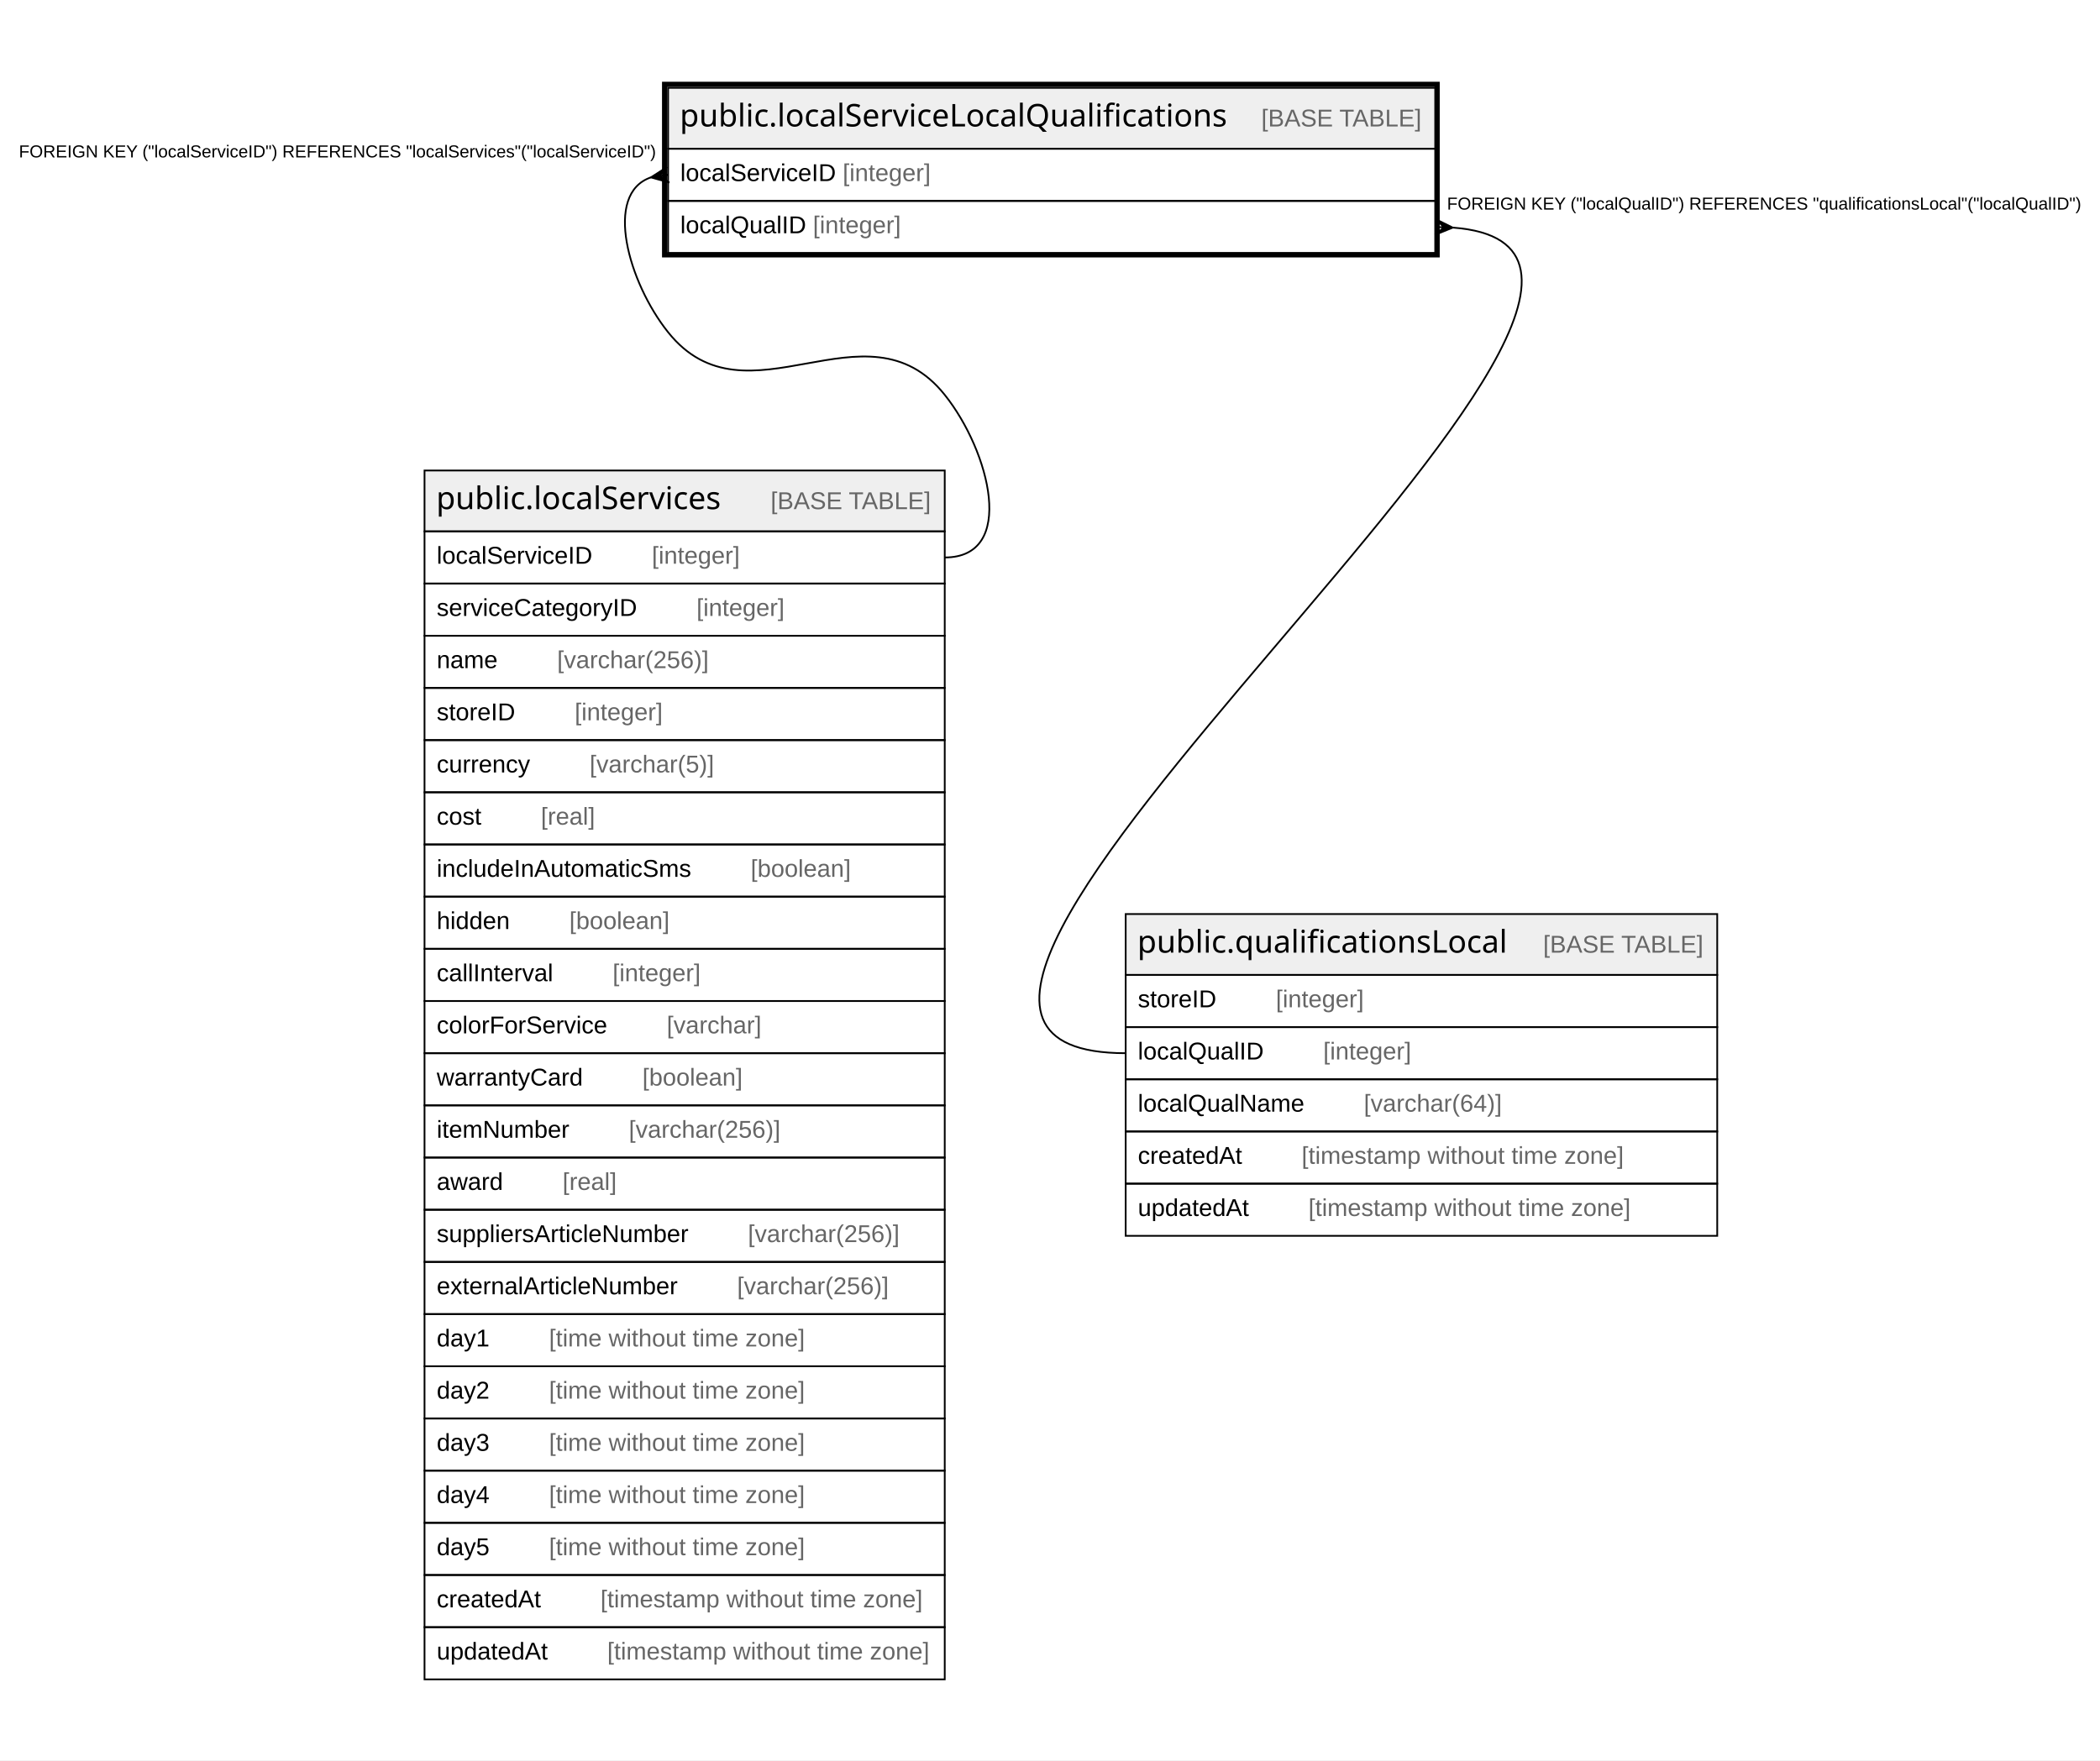
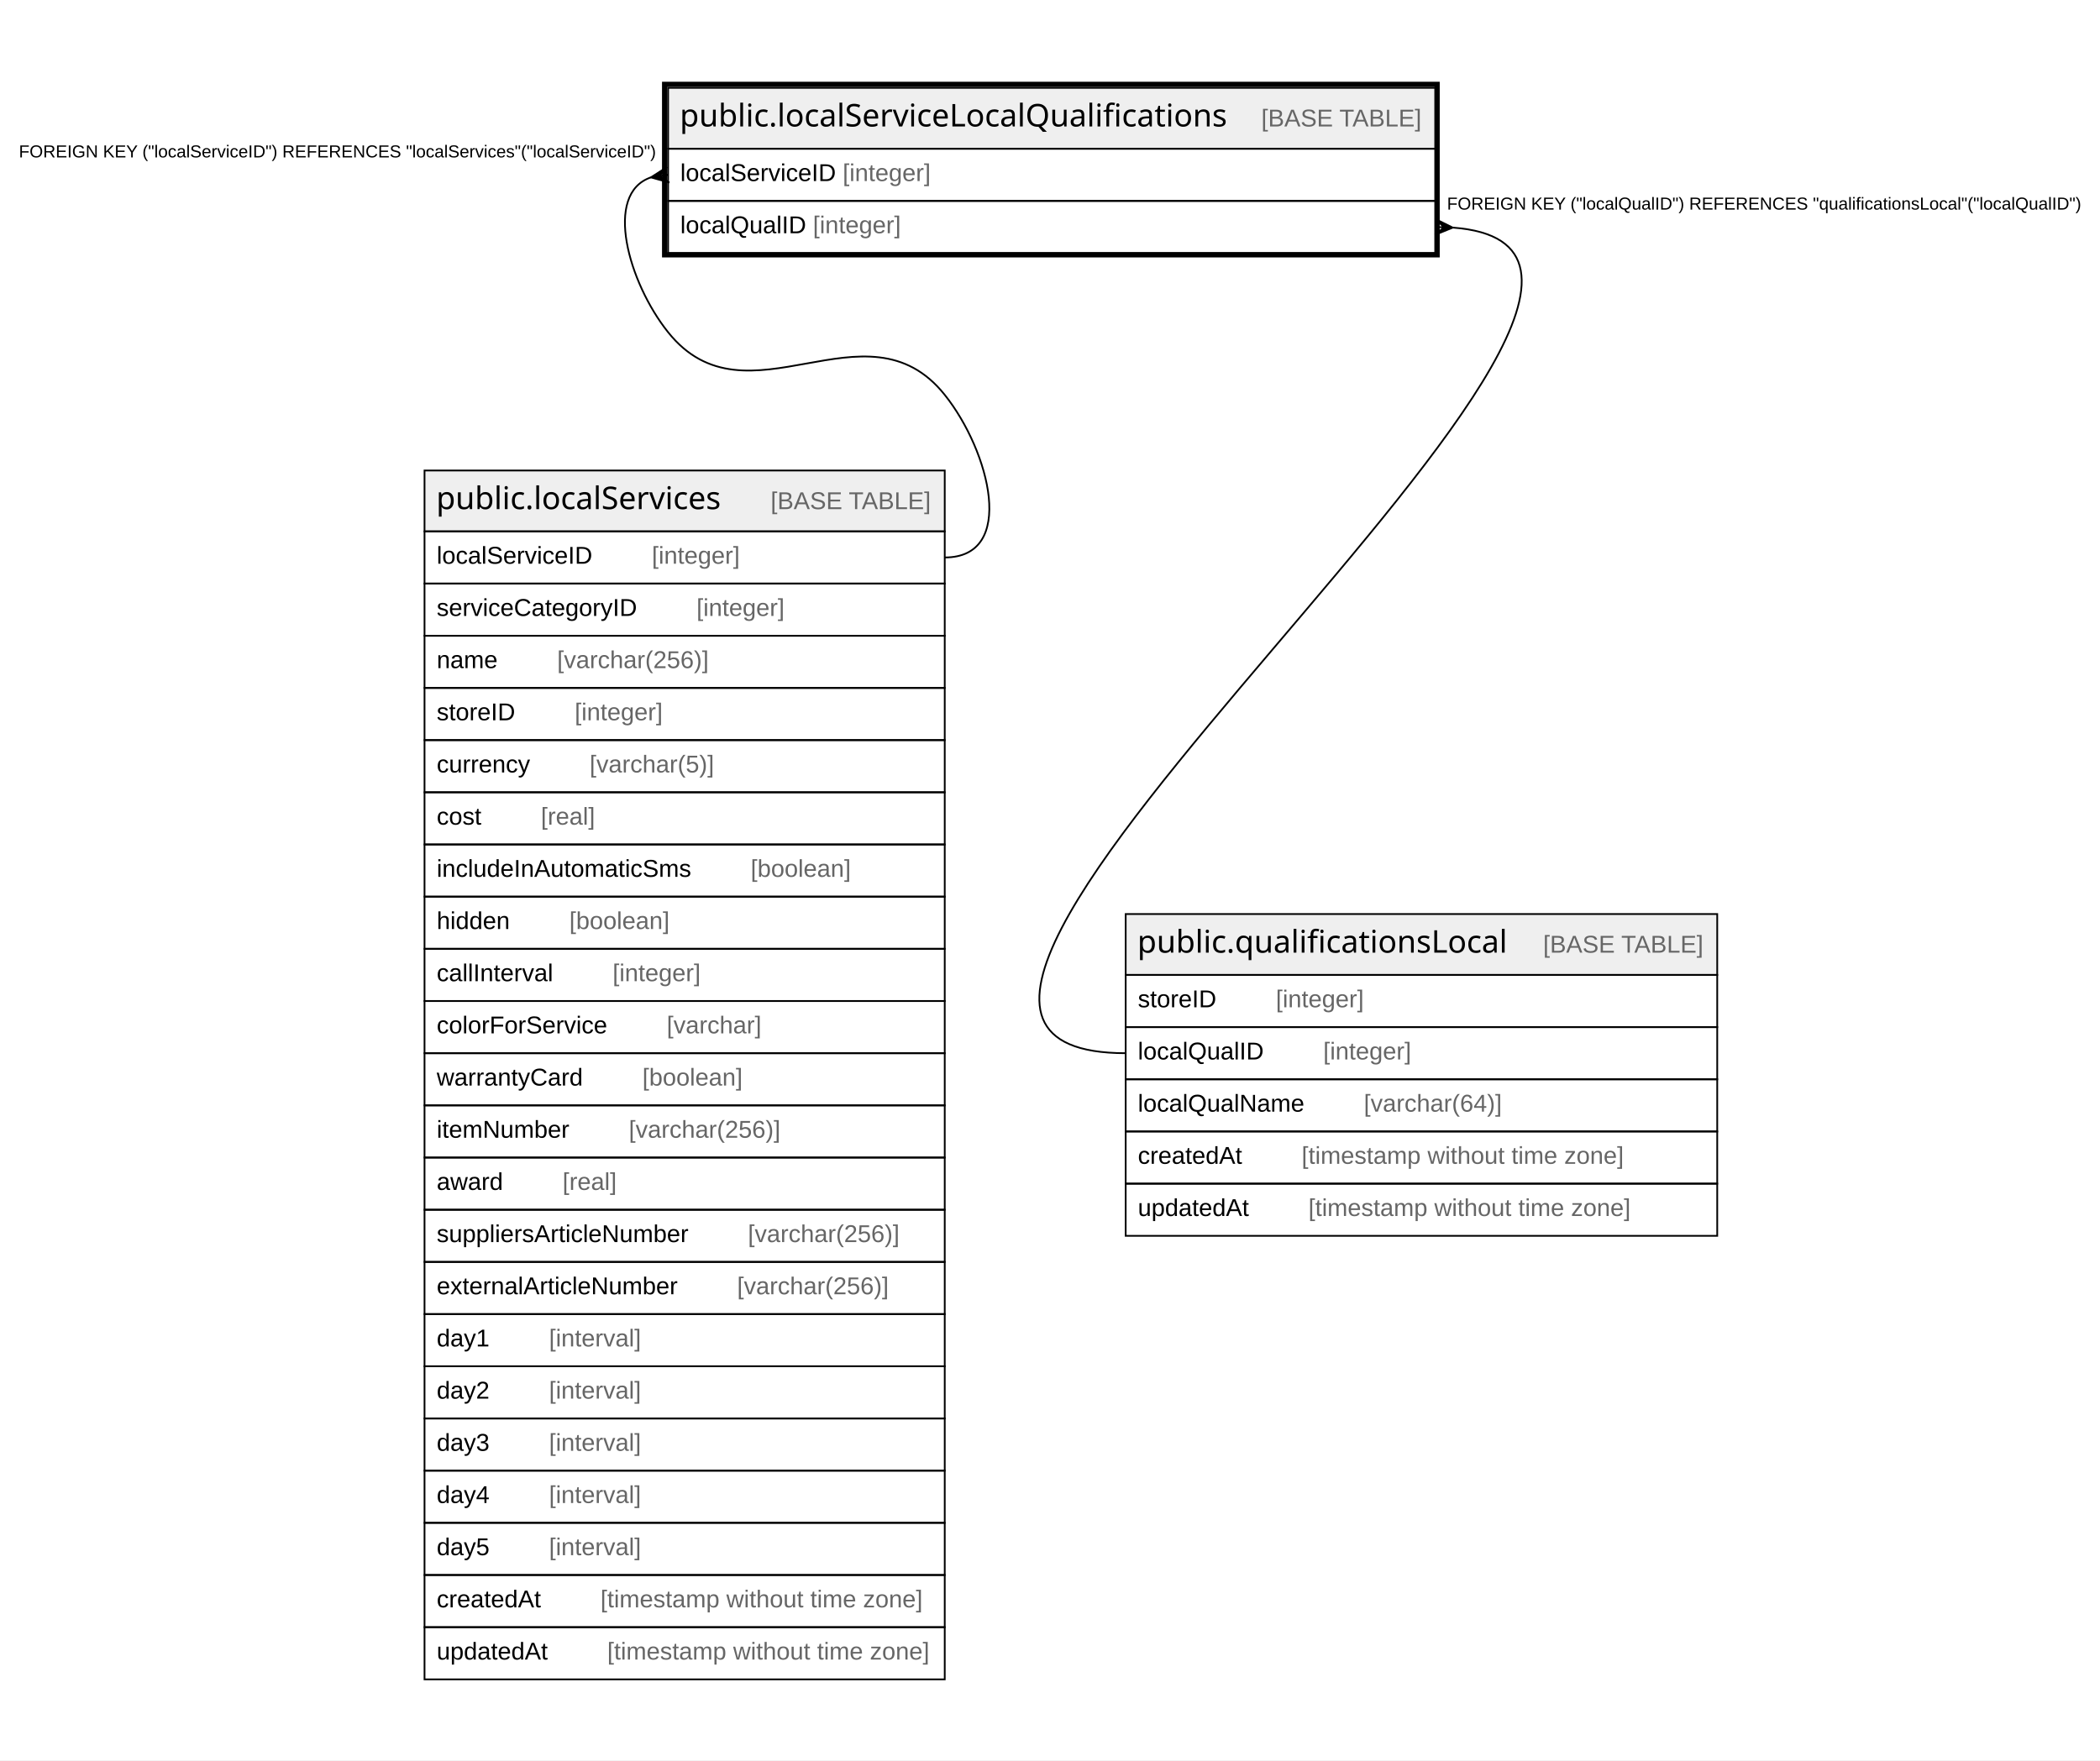
<svg xmlns="http://www.w3.org/2000/svg" width="1207pt" height="1012pt" viewBox="0.00 0.00 1207.00 1012.00">
  <g id="graph0" class="graph" transform="scale(1 1) rotate(0) translate(4 1008)">
    <polygon fill="#ffffff" stroke="transparent" points="-4,4 -4,-1008 1203,-1008 1203,4 -4,4" />
    <g id="node1" class="node">
      <polygon fill="#efefef" stroke="transparent" points="380,-922.5 380,-957.5 821,-957.5 821,-922.5 380,-922.5" />
      <polygon fill="none" stroke="#000000" points="380,-922.5 380,-957.5 821,-957.5 821,-922.5 380,-922.5" />
      <text text-anchor="start" x="386.696" y="-935.3" font-family="Arial Bold" font-size="18.00" fill="#000000">public.localServiceLocalQualifications</text>
      <text text-anchor="start" x="686.736" y="-935.3" font-family="Arial" font-size="14.00" fill="#000000">    </text>
      <text text-anchor="start" x="720.941" y="-935.3" font-family="Arial" font-size="14.00" fill="#666666">[BASE TABLE]</text>
      <polygon fill="none" stroke="#000000" points="380,-892.5 380,-922.5 821,-922.5 821,-892.5 380,-892.5" />
      <text text-anchor="start" x="387" y="-903.9" font-family="Arial" font-size="14.00" fill="#000000">localServiceID </text>
      <text text-anchor="start" x="480.335" y="-903.9" font-family="Arial" font-size="14.00" fill="#666666">[integer]</text>
      <polygon fill="none" stroke="#000000" points="380,-862.5 380,-892.5 821,-892.5 821,-862.5 380,-862.5" />
      <text text-anchor="start" x="387" y="-873.9" font-family="Arial" font-size="14.00" fill="#000000">localQualID </text>
      <text text-anchor="start" x="463.229" y="-873.9" font-family="Arial" font-size="14.00" fill="#666666">[integer]</text>
      <polygon fill="none" stroke="#000000" stroke-width="3" points="378,-861.5 378,-959.5 822,-959.5 822,-861.5 378,-861.5" />
    </g>
    <g id="node2" class="node">
      <polygon fill="#efefef" stroke="transparent" points="240,-702.5 240,-737.5 539,-737.5 539,-702.5 240,-702.5" />
      <polygon fill="none" stroke="#000000" points="240,-702.5 240,-737.5 539,-737.5 539,-702.5 240,-702.5" />
      <text text-anchor="start" x="246.709" y="-715.3" font-family="Arial Bold" font-size="18.00" fill="#000000">public.localServices</text>
      <text text-anchor="start" x="404.723" y="-715.3" font-family="Arial" font-size="14.00" fill="#000000">    </text>
      <text text-anchor="start" x="438.927" y="-715.3" font-family="Arial" font-size="14.00" fill="#666666">[BASE TABLE]</text>
      <polygon fill="none" stroke="#000000" points="240,-672.5 240,-702.5 539,-702.5 539,-672.5 240,-672.5" />
      <text text-anchor="start" x="247" y="-683.9" font-family="Arial" font-size="14.00" fill="#000000">localServiceID    </text>
      <text text-anchor="start" x="370.649" y="-683.9" font-family="Arial" font-size="14.00" fill="#666666">[integer]</text>
      <polygon fill="none" stroke="#000000" points="240,-642.5 240,-672.5 539,-672.5 539,-642.5 240,-642.5" />
      <text text-anchor="start" x="247" y="-653.9" font-family="Arial" font-size="14.00" fill="#000000">serviceCategoryID    </text>
      <text text-anchor="start" x="396.323" y="-653.9" font-family="Arial" font-size="14.00" fill="#666666">[integer]</text>
      <polygon fill="none" stroke="#000000" points="240,-612.5 240,-642.5 539,-642.5 539,-612.5 240,-612.5" />
      <text text-anchor="start" x="247" y="-623.9" font-family="Arial" font-size="14.00" fill="#000000">name    </text>
      <text text-anchor="start" x="316.213" y="-623.9" font-family="Arial" font-size="14.00" fill="#666666">[varchar(256)]</text>
      <polygon fill="none" stroke="#000000" points="240,-582.5 240,-612.5 539,-612.5 539,-582.5 240,-582.5" />
      <text text-anchor="start" x="247" y="-593.9" font-family="Arial" font-size="14.00" fill="#000000">storeID    </text>
      <text text-anchor="start" x="326.318" y="-593.9" font-family="Arial" font-size="14.00" fill="#666666">[integer]</text>
      <polygon fill="none" stroke="#000000" points="240,-552.5 240,-582.5 539,-582.5 539,-552.5 240,-552.5" />
      <text text-anchor="start" x="247" y="-563.9" font-family="Arial" font-size="14.00" fill="#000000">currency    </text>
      <text text-anchor="start" x="334.874" y="-563.9" font-family="Arial" font-size="14.00" fill="#666666">[varchar(5)]</text>
      <polygon fill="none" stroke="#000000" points="240,-522.5 240,-552.5 539,-552.5 539,-522.5 240,-522.5" />
      <text text-anchor="start" x="247" y="-533.9" font-family="Arial" font-size="14.00" fill="#000000">cost    </text>
      <text text-anchor="start" x="306.878" y="-533.9" font-family="Arial" font-size="14.00" fill="#666666">[real]</text>
      <polygon fill="none" stroke="#000000" points="240,-492.5 240,-522.5 539,-522.5 539,-492.5 240,-492.5" />
      <text text-anchor="start" x="247" y="-503.9" font-family="Arial" font-size="14.00" fill="#000000">includeInAutomaticSms    </text>
      <text text-anchor="start" x="427.452" y="-503.9" font-family="Arial" font-size="14.00" fill="#666666">[boolean]</text>
      <polygon fill="none" stroke="#000000" points="240,-462.5 240,-492.5 539,-492.5 539,-462.5 240,-462.5" />
      <text text-anchor="start" x="247" y="-473.9" font-family="Arial" font-size="14.00" fill="#000000">hidden    </text>
      <text text-anchor="start" x="323.224" y="-473.9" font-family="Arial" font-size="14.00" fill="#666666">[boolean]</text>
      <polygon fill="none" stroke="#000000" points="240,-432.5 240,-462.5 539,-462.5 539,-432.5 240,-432.5" />
      <text text-anchor="start" x="247" y="-443.9" font-family="Arial" font-size="14.00" fill="#000000">callInterval    </text>
      <text text-anchor="start" x="348.097" y="-443.9" font-family="Arial" font-size="14.00" fill="#666666">[integer]</text>
      <polygon fill="none" stroke="#000000" points="240,-402.5 240,-432.5 539,-432.5 539,-402.5 240,-402.5" />
      <text text-anchor="start" x="247" y="-413.9" font-family="Arial" font-size="14.00" fill="#000000">colorForService    </text>
      <text text-anchor="start" x="379.202" y="-413.9" font-family="Arial" font-size="14.00" fill="#666666">[varchar]</text>
      <polygon fill="none" stroke="#000000" points="240,-372.5 240,-402.5 539,-402.5 539,-372.5 240,-372.5" />
      <text text-anchor="start" x="247" y="-383.9" font-family="Arial" font-size="14.00" fill="#000000">warrantyCard    </text>
      <text text-anchor="start" x="365.203" y="-383.9" font-family="Arial" font-size="14.00" fill="#666666">[boolean]</text>
      <polygon fill="none" stroke="#000000" points="240,-342.5 240,-372.5 539,-372.5 539,-342.5 240,-342.5" />
      <text text-anchor="start" x="247" y="-353.9" font-family="Arial" font-size="14.00" fill="#000000">itemNumber    </text>
      <text text-anchor="start" x="357.421" y="-353.9" font-family="Arial" font-size="14.00" fill="#666666">[varchar(256)]</text>
      <polygon fill="none" stroke="#000000" points="240,-312.5 240,-342.5 539,-342.5 539,-312.5 240,-312.5" />
      <text text-anchor="start" x="247" y="-323.9" font-family="Arial" font-size="14.00" fill="#000000">award    </text>
      <text text-anchor="start" x="319.32" y="-323.9" font-family="Arial" font-size="14.00" fill="#666666">[real]</text>
      <polygon fill="none" stroke="#000000" points="240,-282.5 240,-312.5 539,-312.5 539,-282.5 240,-282.5" />
      <text text-anchor="start" x="247" y="-293.9" font-family="Arial" font-size="14.00" fill="#000000">suppliersArticleNumber    </text>
      <text text-anchor="start" x="425.868" y="-293.9" font-family="Arial" font-size="14.00" fill="#666666">[varchar(256)]</text>
      <polygon fill="none" stroke="#000000" points="240,-252.5 240,-282.5 539,-282.5 539,-252.5 240,-252.5" />
      <text text-anchor="start" x="247" y="-263.9" font-family="Arial" font-size="14.00" fill="#000000">externalArticleNumber    </text>
      <text text-anchor="start" x="419.652" y="-263.9" font-family="Arial" font-size="14.00" fill="#666666">[varchar(256)]</text>
      <polygon fill="none" stroke="#000000" points="240,-222.5 240,-252.5 539,-252.5 539,-222.5 240,-222.5" />
      <text text-anchor="start" x="247" y="-233.9" font-family="Arial" font-size="14.00" fill="#000000">day1    </text>
-       <text text-anchor="start" x="311.553" y="-233.9" font-family="Arial" font-size="14.00" fill="#666666">[time without time zone]</text>
+       <text text-anchor="start" x="311.553" y="-233.9" font-family="Arial" font-size="14.00" fill="#666666">[interval]</text>
      <polygon fill="none" stroke="#000000" points="240,-192.5 240,-222.5 539,-222.5 539,-192.5 240,-192.5" />
      <text text-anchor="start" x="247" y="-203.9" font-family="Arial" font-size="14.00" fill="#000000">day2    </text>
-       <text text-anchor="start" x="311.553" y="-203.9" font-family="Arial" font-size="14.00" fill="#666666">[time without time zone]</text>
+       <text text-anchor="start" x="311.553" y="-203.9" font-family="Arial" font-size="14.00" fill="#666666">[interval]</text>
      <polygon fill="none" stroke="#000000" points="240,-162.5 240,-192.5 539,-192.5 539,-162.5 240,-162.5" />
      <text text-anchor="start" x="247" y="-173.9" font-family="Arial" font-size="14.00" fill="#000000">day3    </text>
-       <text text-anchor="start" x="311.553" y="-173.9" font-family="Arial" font-size="14.00" fill="#666666">[time without time zone]</text>
+       <text text-anchor="start" x="311.553" y="-173.9" font-family="Arial" font-size="14.00" fill="#666666">[interval]</text>
      <polygon fill="none" stroke="#000000" points="240,-132.5 240,-162.5 539,-162.5 539,-132.5 240,-132.5" />
      <text text-anchor="start" x="247" y="-143.9" font-family="Arial" font-size="14.00" fill="#000000">day4    </text>
-       <text text-anchor="start" x="311.553" y="-143.9" font-family="Arial" font-size="14.00" fill="#666666">[time without time zone]</text>
+       <text text-anchor="start" x="311.553" y="-143.9" font-family="Arial" font-size="14.00" fill="#666666">[interval]</text>
      <polygon fill="none" stroke="#000000" points="240,-102.5 240,-132.5 539,-132.5 539,-102.5 240,-102.5" />
      <text text-anchor="start" x="247" y="-113.9" font-family="Arial" font-size="14.00" fill="#000000">day5    </text>
-       <text text-anchor="start" x="311.553" y="-113.9" font-family="Arial" font-size="14.00" fill="#666666">[time without time zone]</text>
+       <text text-anchor="start" x="311.553" y="-113.9" font-family="Arial" font-size="14.00" fill="#666666">[interval]</text>
      <polygon fill="none" stroke="#000000" points="240,-72.5 240,-102.5 539,-102.5 539,-72.5 240,-72.5" />
      <text text-anchor="start" x="247" y="-83.9" font-family="Arial" font-size="14.00" fill="#000000">createdAt    </text>
      <text text-anchor="start" x="341.114" y="-83.9" font-family="Arial" font-size="14.00" fill="#666666">[timestamp without time zone]</text>
      <polygon fill="none" stroke="#000000" points="240,-42.5 240,-72.5 539,-72.5 539,-42.5 240,-42.5" />
      <text text-anchor="start" x="247" y="-53.9" font-family="Arial" font-size="14.00" fill="#000000">updatedAt    </text>
      <text text-anchor="start" x="345.018" y="-53.9" font-family="Arial" font-size="14.00" fill="#666666">[timestamp without time zone]</text>
    </g>
    <g id="edge1" class="edge">
      <path fill="none" stroke="#000000" d="M370.109,-906.014C342.7,-896.667 357.248,-845.479 380,-817 425.224,-760.391 493.776,-837.609 539,-781 564.938,-748.533 580.556,-687.5 539,-687.5" />
      <polygon fill="#000000" stroke="#000000" points="370.111,-906.014 379.331,-911.95 375.055,-906.757 380,-907.5 380,-907.5 380,-907.5 375.055,-906.757 380.669,-903.05 370.111,-906.014 370.111,-906.014" />
      <text text-anchor="start" x="6.857" y="-917.5" font-family="Arial" font-size="10.00" fill="#000000">FOREIGN KEY ("localServiceID") REFERENCES "localServices"("localServiceID")</text>
    </g>
    <g id="node3" class="node">
      <polygon fill="#efefef" stroke="transparent" points="643,-447.5 643,-482.5 983,-482.5 983,-447.5 643,-447.5" />
      <polygon fill="none" stroke="#000000" points="643,-447.5 643,-482.5 983,-482.5 983,-447.5 643,-447.5" />
      <text text-anchor="start" x="649.696" y="-460.3" font-family="Arial Bold" font-size="18.00" fill="#000000">public.qualificationsLocal</text>
      <text text-anchor="start" x="848.736" y="-460.3" font-family="Arial" font-size="14.00" fill="#000000">    </text>
      <text text-anchor="start" x="882.941" y="-460.3" font-family="Arial" font-size="14.00" fill="#666666">[BASE TABLE]</text>
      <polygon fill="none" stroke="#000000" points="643,-417.5 643,-447.5 983,-447.5 983,-417.5 643,-417.5" />
      <text text-anchor="start" x="650" y="-428.9" font-family="Arial" font-size="14.00" fill="#000000">storeID    </text>
      <text text-anchor="start" x="729.318" y="-428.9" font-family="Arial" font-size="14.00" fill="#666666">[integer]</text>
      <polygon fill="none" stroke="#000000" points="643,-387.5 643,-417.5 983,-417.5 983,-387.5 643,-387.5" />
      <text text-anchor="start" x="650" y="-398.9" font-family="Arial" font-size="14.00" fill="#000000">localQualID    </text>
      <text text-anchor="start" x="756.543" y="-398.9" font-family="Arial" font-size="14.00" fill="#666666">[integer]</text>
      <polygon fill="none" stroke="#000000" points="643,-357.5 643,-387.5 983,-387.5 983,-357.5 643,-357.5" />
      <text text-anchor="start" x="650" y="-368.9" font-family="Arial" font-size="14.00" fill="#000000">localQualName    </text>
      <text text-anchor="start" x="779.878" y="-368.9" font-family="Arial" font-size="14.00" fill="#666666">[varchar(64)]</text>
      <polygon fill="none" stroke="#000000" points="643,-327.5 643,-357.5 983,-357.5 983,-327.5 643,-327.5" />
      <text text-anchor="start" x="650" y="-338.9" font-family="Arial" font-size="14.00" fill="#000000">createdAt    </text>
      <text text-anchor="start" x="744.114" y="-338.9" font-family="Arial" font-size="14.00" fill="#666666">[timestamp without time zone]</text>
      <polygon fill="none" stroke="#000000" points="643,-297.5 643,-327.5 983,-327.5 983,-297.5 643,-297.5" />
      <text text-anchor="start" x="650" y="-308.9" font-family="Arial" font-size="14.00" fill="#000000">updatedAt    </text>
      <text text-anchor="start" x="748.018" y="-308.9" font-family="Arial" font-size="14.00" fill="#666666">[timestamp without time zone]</text>
    </g>
    <g id="edge2" class="edge">
      <path fill="none" stroke="#000000" d="M831.24,-877.134C1026.402,-862.316 421.185,-402.5 643,-402.5" />
      <polygon fill="#000000" stroke="#000000" points="830.994,-877.143 820.839,-873.003 825.997,-877.321 821,-877.5 821,-877.5 821,-877.5 825.997,-877.321 821.161,-881.997 830.994,-877.143 830.994,-877.143" />
      <text text-anchor="start" x="827.68" y="-887.5" font-family="Arial" font-size="10.00" fill="#000000">FOREIGN KEY ("localQualID") REFERENCES "qualificationsLocal"("localQualID")</text>
    </g>
  </g>
</svg>
